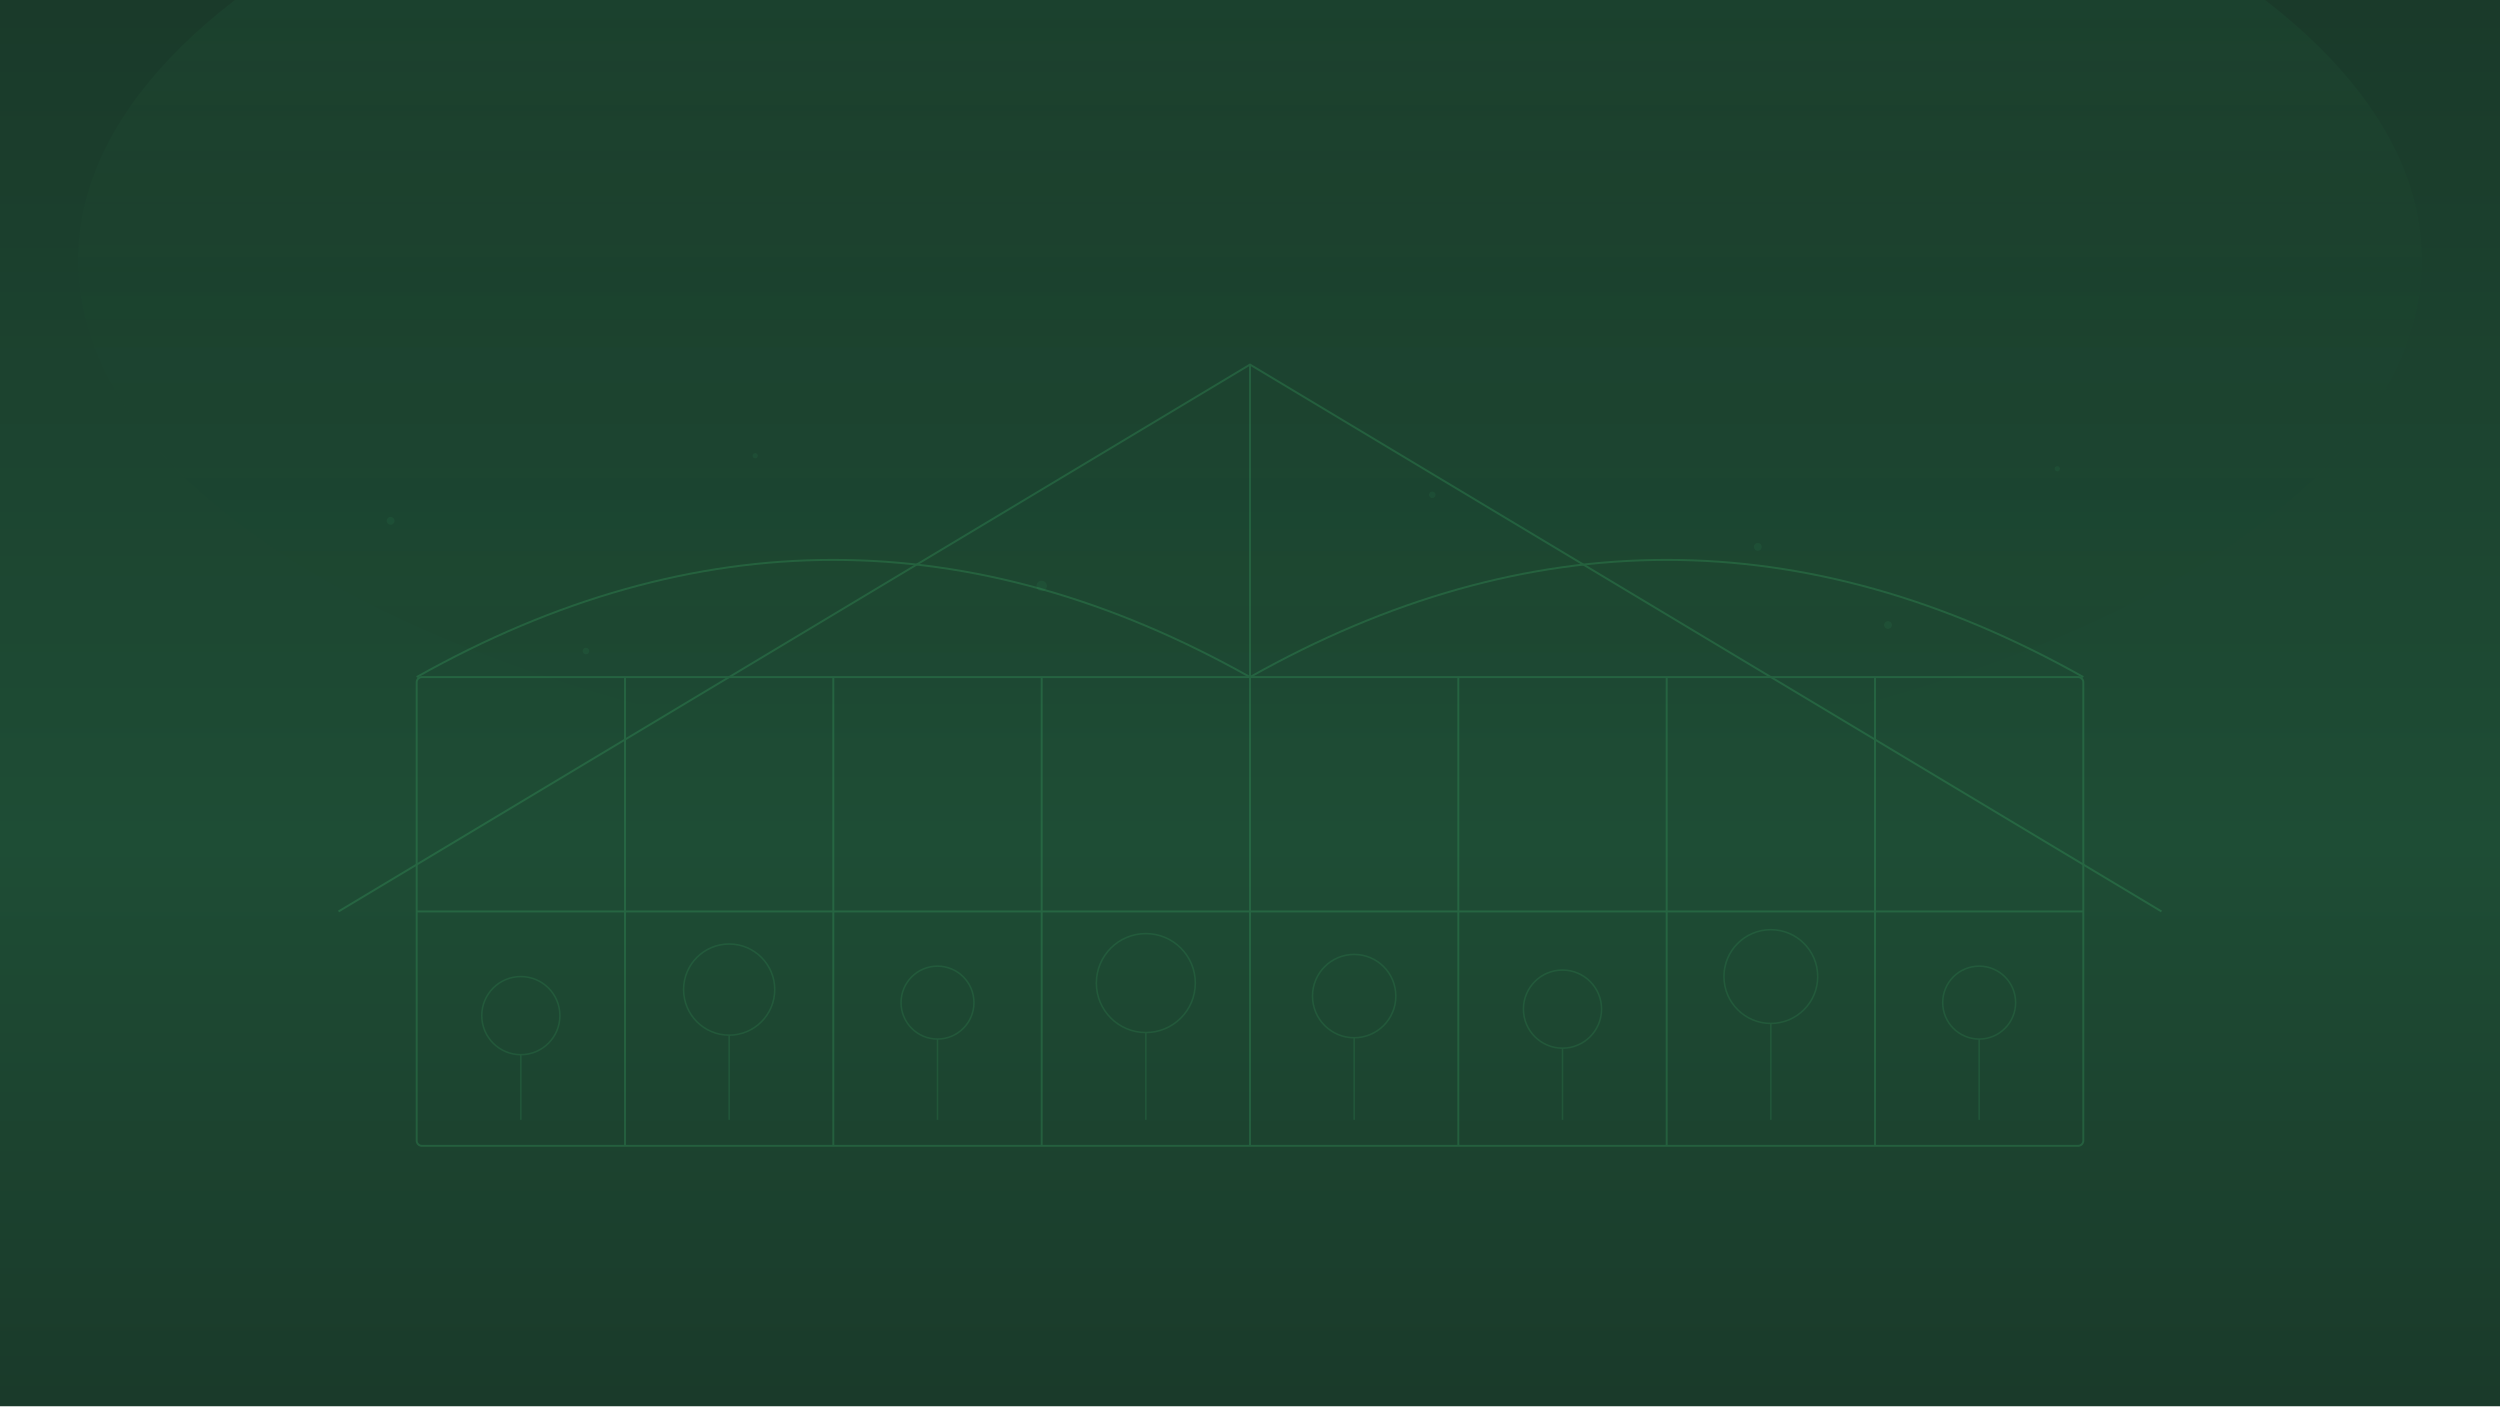
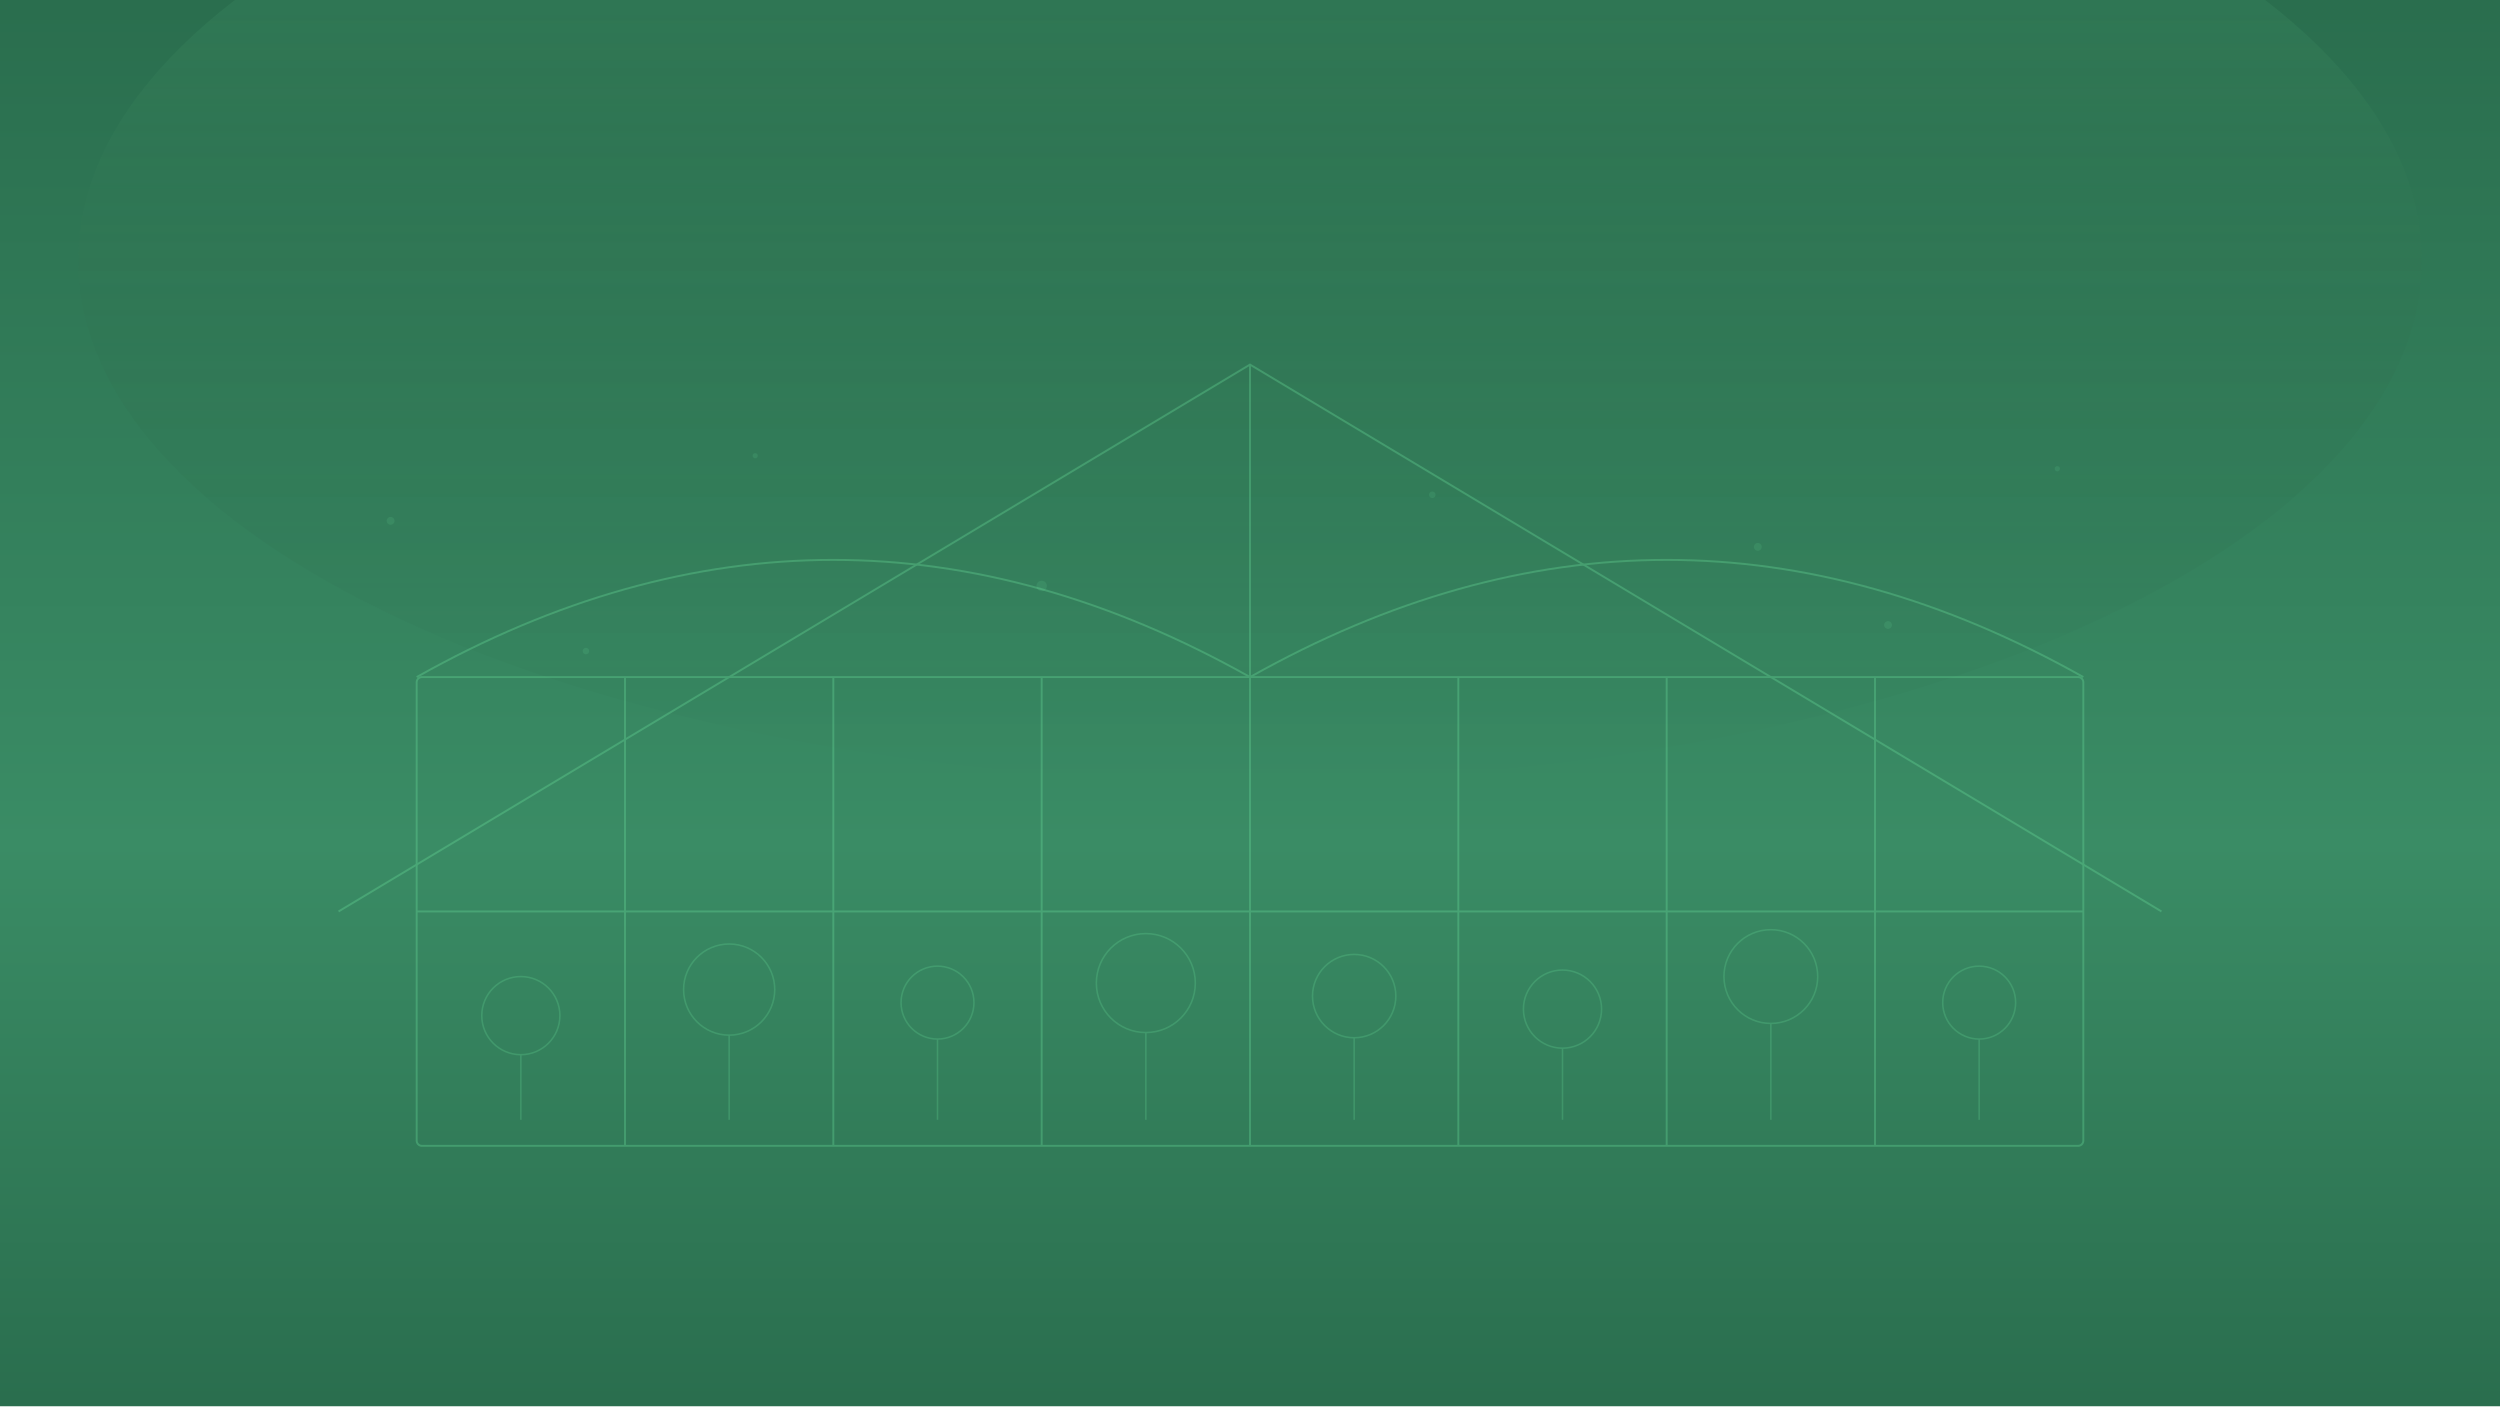
<svg xmlns="http://www.w3.org/2000/svg" width="1920" height="1080" viewBox="0 0 1920 1080">
  <defs>
    <linearGradient id="sky" x1="0" y1="0" x2="0" y2="1">
-       <stop offset="0%" stop-color="#1a3a2a" />
-       <stop offset="60%" stop-color="#1e4d35" />
-       <stop offset="100%" stop-color="#1a3a2a" />
+       <stop offset="0%" stop-color="#2a6e4e" />
+       <stop offset="60%" stop-color="#3a8c65" />
+       <stop offset="100%" stop-color="#2a6e4e" />
    </linearGradient>
    <linearGradient id="glass" x1="0" y1="0" x2="0" y2="1">
      <stop offset="0%" stop-color="#2d7a5a" stop-opacity=".25" />
      <stop offset="100%" stop-color="#1e5c40" stop-opacity=".18" />
    </linearGradient>
    <linearGradient id="glow" x1=".5" y1="0" x2=".5" y2="1">
-       <stop offset="0%" stop-color="#4ade80" stop-opacity=".08" />
+       <stop offset="0%" stop-color="#6ee7a0" stop-opacity=".18" />
      <stop offset="100%" stop-color="transparent" />
    </linearGradient>
  </defs>
  <rect width="1920" height="1080" fill="url(#sky)" />
  <ellipse cx="960" cy="200" rx="900" ry="400" fill="url(#glow)" />
-   <g opacity=".18" stroke="#4ade80" stroke-width="1.5" fill="none">
+   <g opacity=".3" stroke="#6ee7a0" stroke-width="1.5" fill="none">
    <path d="M260 700 L960 280 L1660 700" />
    <rect x="320" y="520" width="1280" height="360" rx="4" />
    <line x1="960" y1="280" x2="960" y2="880" />
    <line x1="640" y1="520" x2="640" y2="880" />
    <line x1="1280" y1="520" x2="1280" y2="880" />
    <line x1="320" y1="700" x2="1600" y2="700" />
    <path d="M320 520 Q640 340 960 520" />
    <path d="M960 520 Q1280 340 1600 520" />
    <line x1="480" y1="520" x2="480" y2="880" />
    <line x1="800" y1="520" x2="800" y2="880" />
    <line x1="1120" y1="520" x2="1120" y2="880" />
    <line x1="1440" y1="520" x2="1440" y2="880" />
  </g>
-   <g opacity=".12" stroke="#4ade80" stroke-width="1.2" fill="none">
+   <g opacity=".22" stroke="#6ee7a0" stroke-width="1.2" fill="none">
    <circle cx="400" cy="780" r="30" />
    <line x1="400" y1="810" x2="400" y2="860" />
    <circle cx="560" cy="760" r="35" />
    <line x1="560" y1="795" x2="560" y2="860" />
    <circle cx="720" cy="770" r="28" />
    <line x1="720" y1="798" x2="720" y2="860" />
    <circle cx="880" cy="755" r="38" />
    <line x1="880" y1="793" x2="880" y2="860" />
    <circle cx="1040" cy="765" r="32" />
    <line x1="1040" y1="797" x2="1040" y2="860" />
    <circle cx="1200" cy="775" r="30" />
    <line x1="1200" y1="805" x2="1200" y2="860" />
    <circle cx="1360" cy="750" r="36" />
    <line x1="1360" y1="786" x2="1360" y2="860" />
    <circle cx="1520" cy="770" r="28" />
    <line x1="1520" y1="798" x2="1520" y2="860" />
  </g>
-   <g fill="#4ade80" opacity=".06">
+   <g fill="#6ee7a0" opacity=".12">
    <circle cx="300" cy="400" r="3" />
    <circle cx="580" cy="350" r="2" />
    <circle cx="800" cy="450" r="4" />
    <circle cx="1100" cy="380" r="2.5" />
    <circle cx="1350" cy="420" r="3" />
    <circle cx="1580" cy="360" r="2" />
    <circle cx="450" cy="500" r="2.5" />
    <circle cx="1450" cy="480" r="3" />
  </g>
</svg>
